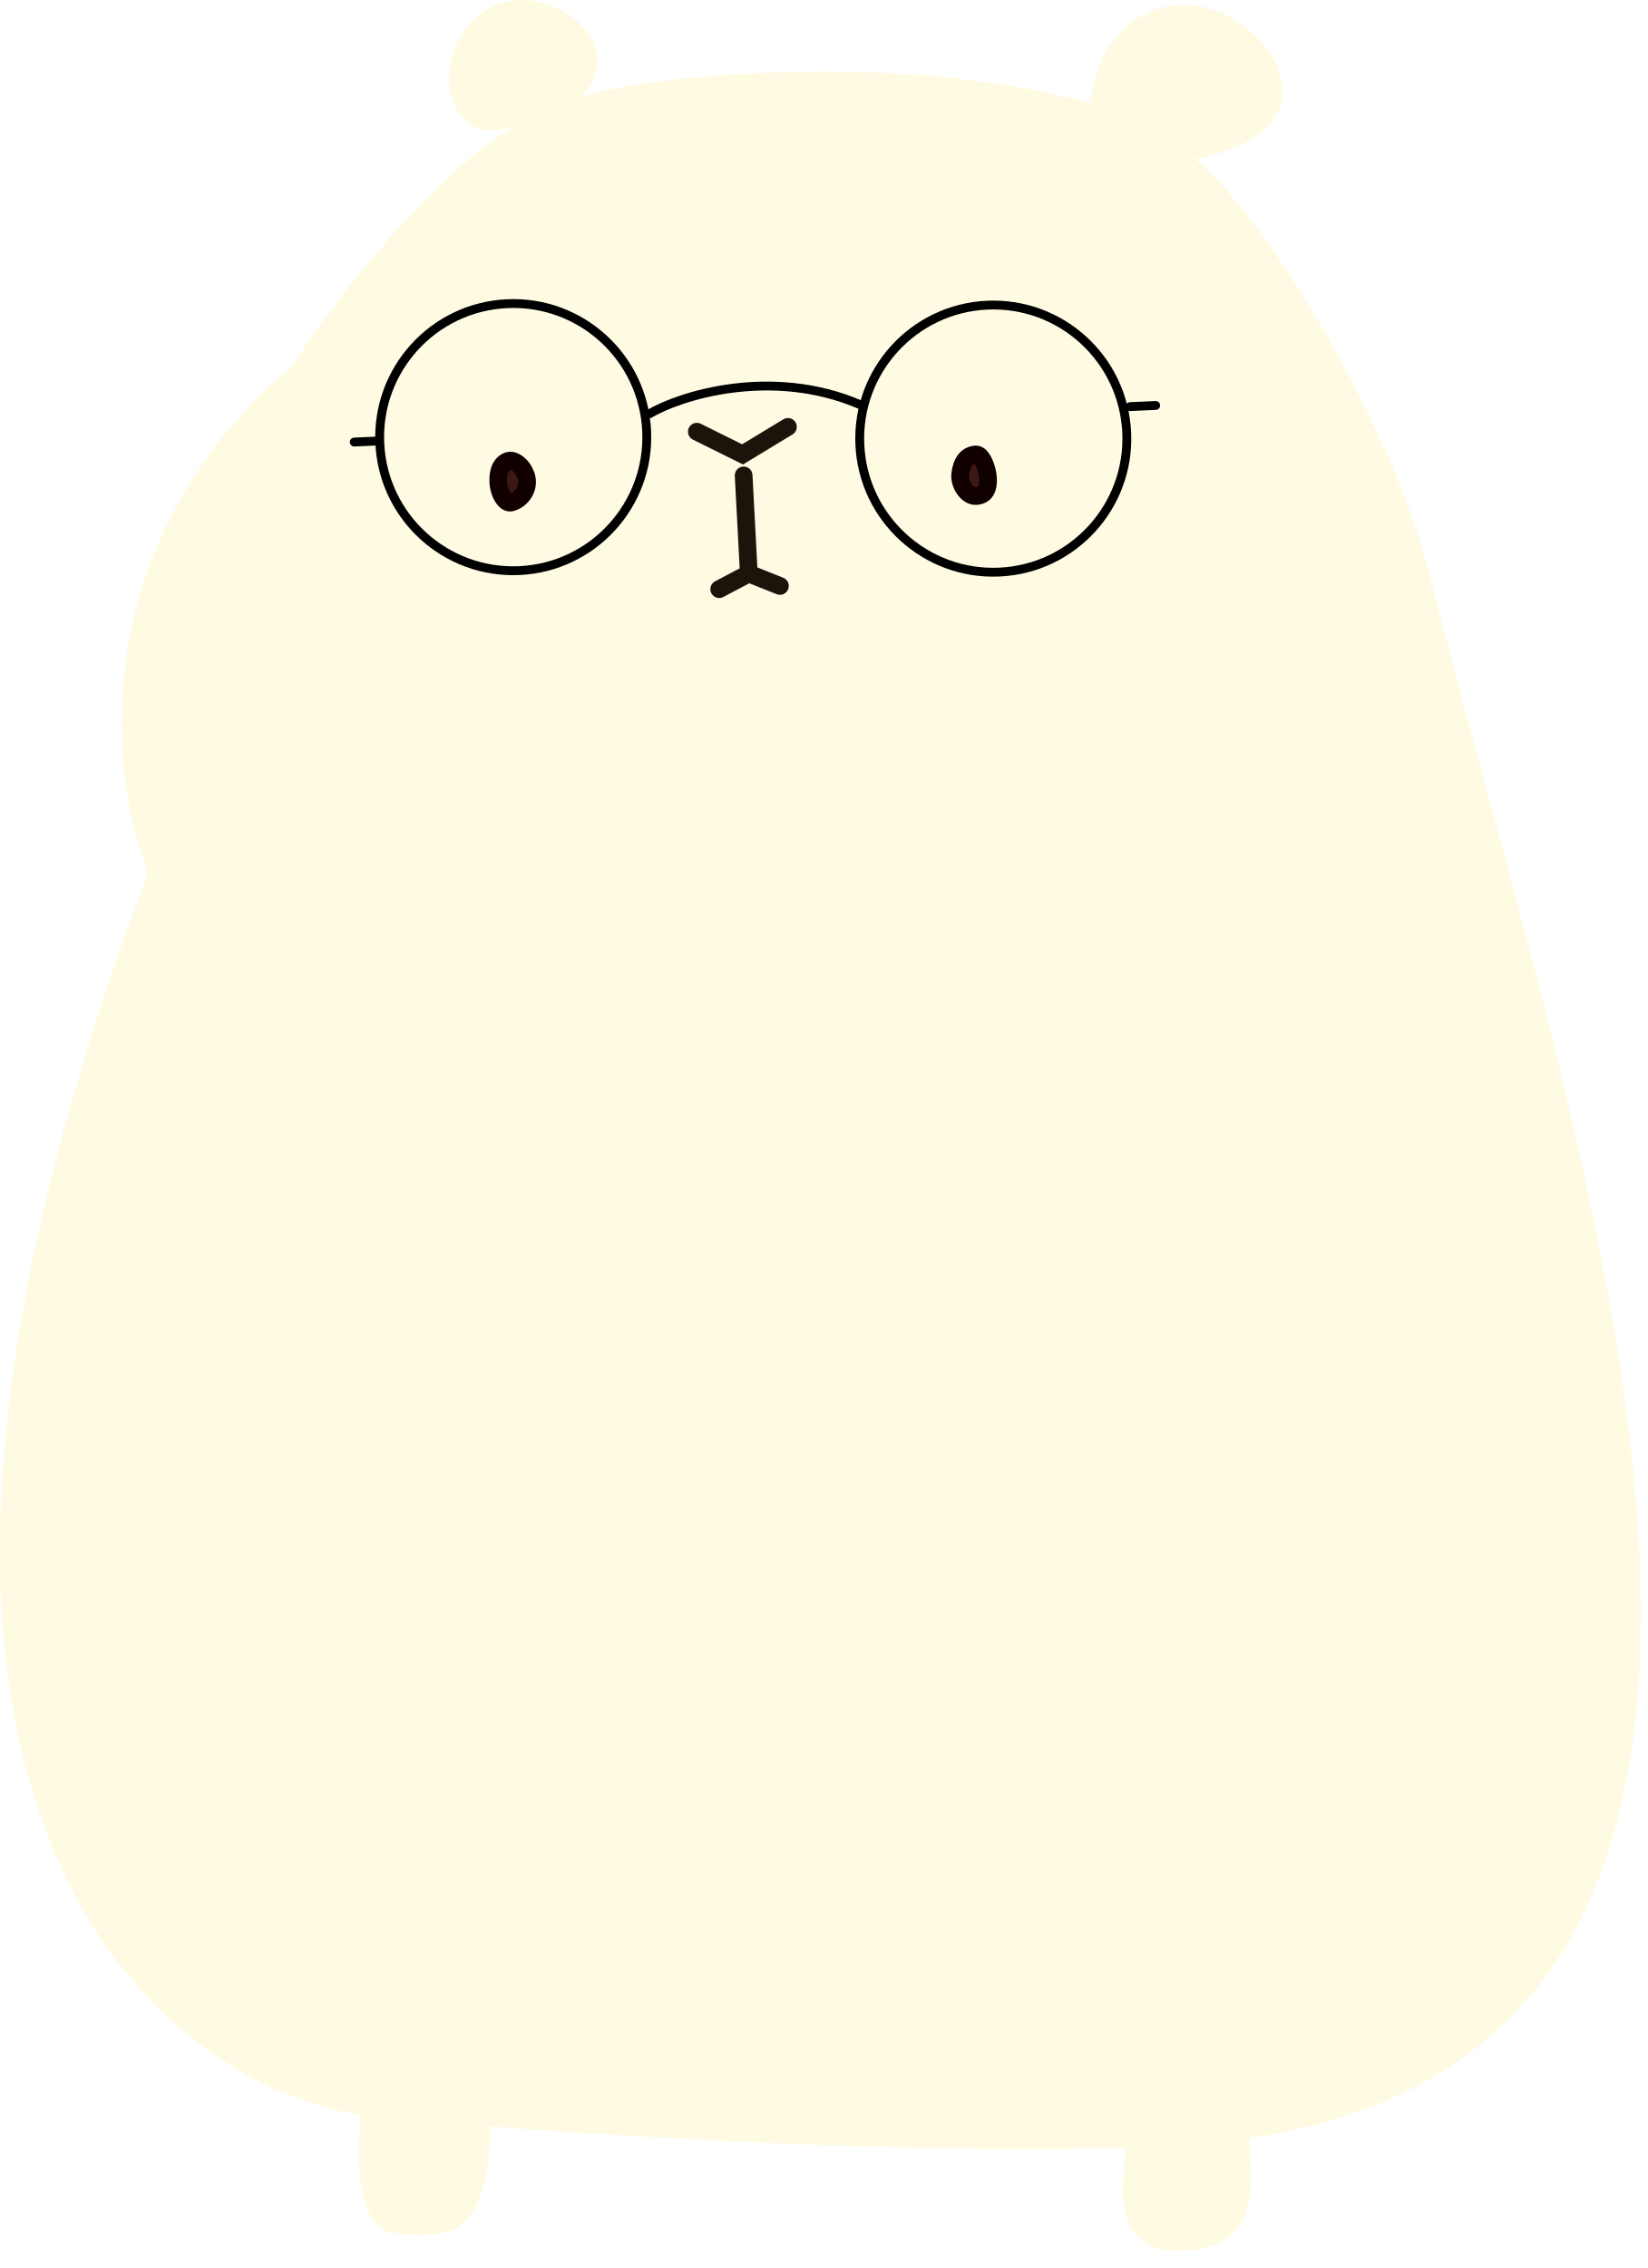
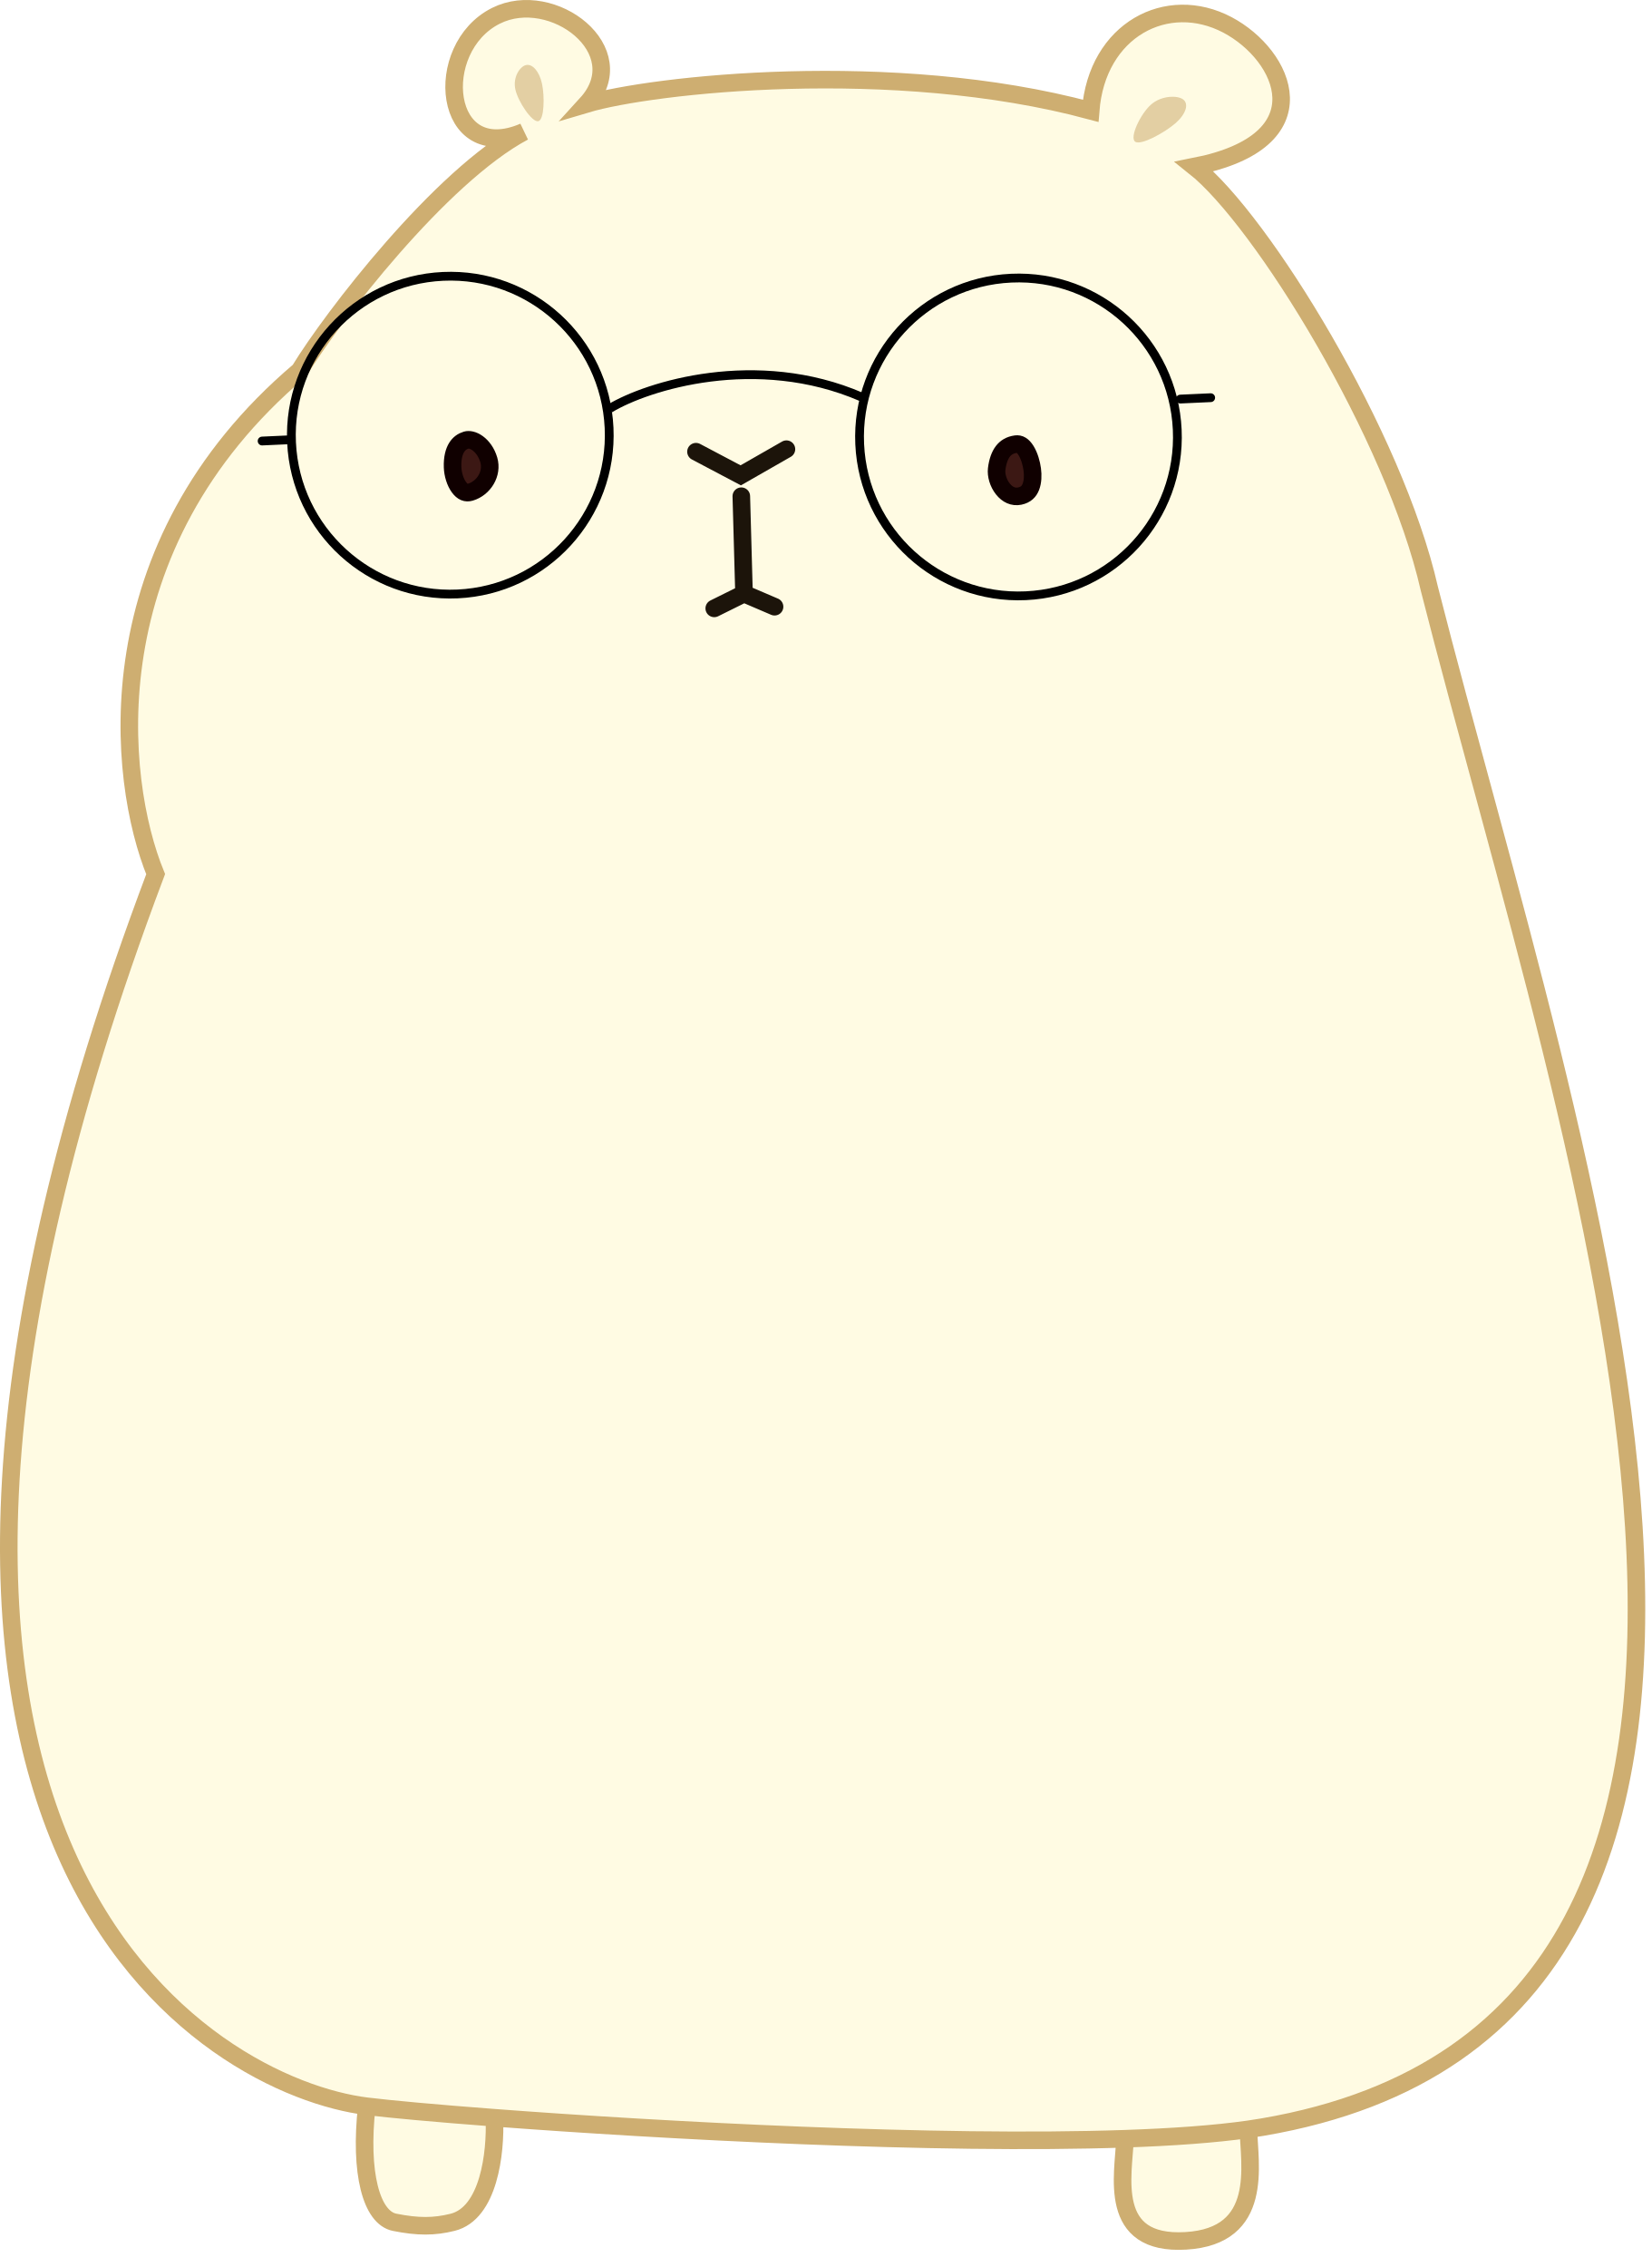
- <svg xmlns="http://www.w3.org/2000/svg" width="93" height="128" viewBox="0 0 93 128" fill="none">
-   <path d="M8.358 49.243C6.157 43.874 4.714 30.626 16.544 20.592C18.393 17.555 24.559 9.534 29.312 6.999C24.691 8.98 24.03 2.246 27.727 0.397C30.94 -1.209 35.65 2.378 32.877 5.415C36.574 4.314 50.306 2.774 61.568 5.804C61.925 1.19 65.925 -0.896 69.358 0.918C72.619 2.642 74.864 7.527 67.47 8.98C71.299 12.017 78.865 24.288 80.845 33.003C88.899 64.691 106.988 114.469 71.339 120.542C71.085 120.585 70.821 120.627 70.547 120.666C70.591 122.649 71.471 126.748 66.982 127.012C62.493 127.276 63.444 123.271 63.524 121.202C52.774 121.574 37.11 120.725 27.635 120.008C27.723 122.034 27.311 125.443 25.259 125.956C24.202 126.22 23.278 126.22 21.958 125.956C20.637 125.692 19.95 123.157 20.373 119.354C11.791 118.298 -12.768 105.226 8.358 49.243Z" fill="#FFFBE3" />
-   <path d="M39.337 24.363L41.917 25.644L44.479 24.092M41.979 26.831L42.271 32.369M42.271 32.369L40.599 33.25M42.271 32.369L44.027 33.07" stroke="#1C140A" stroke-linecap="round" />
-   <path d="M28.706 26.005C28.794 25.977 28.97 25.985 29.184 26.133C29.391 26.276 29.594 26.526 29.705 26.878C29.899 27.487 29.508 28.155 28.904 28.347C28.749 28.396 28.606 28.358 28.445 28.149C28.271 27.923 28.151 27.569 28.133 27.234C28.11 26.795 28.191 26.51 28.296 26.333C28.398 26.161 28.54 26.058 28.706 26.005ZM55.033 25.651C55.16 25.631 55.291 25.676 55.445 25.914C55.602 26.156 55.706 26.498 55.75 26.778C55.793 27.055 55.787 27.35 55.704 27.575C55.632 27.771 55.505 27.918 55.235 27.979C54.964 28.041 54.711 27.936 54.502 27.683C54.283 27.419 54.175 27.061 54.202 26.793C54.238 26.431 54.333 26.161 54.465 25.98C54.587 25.812 54.76 25.693 55.033 25.651Z" fill="#3C1814" stroke="#100000" />
-   <circle cx="28.972" cy="24.671" r="7.54" transform="rotate(-2.61419 28.9722 24.6708)" stroke="black" stroke-width="0.5" />
-   <path d="M36.58 23.399C38.363 22.32 43.577 20.686 48.583 22.851" stroke="black" stroke-width="0.5" />
-   <path d="M21.316 24.889L19.997 24.949" stroke="black" stroke-width="0.5" stroke-linecap="round" />
-   <path d="M63.787 22.949L65.238 22.883" stroke="black" stroke-width="0.5" stroke-linecap="round" />
-   <circle cx="56.071" cy="24.755" r="7.54" transform="rotate(-2.61419 56.0709 24.7548)" stroke="black" stroke-width="0.5" />
+ <svg xmlns="http://www.w3.org/2000/svg" width="94" height="129" viewBox="0 0 94 129" fill="none">
+   <path d="M8.858 49.743C6.657 44.374 5.214 31.126 17.044 21.092C18.893 18.055 25.059 10.034 29.812 7.499C25.191 9.48 24.53 2.746 28.227 0.897C31.44 -0.709 36.15 2.878 33.377 5.915C37.074 4.814 50.806 3.274 62.068 6.304C62.425 1.69 66.425 -0.396 69.858 1.418C73.119 3.142 75.364 8.027 67.97 9.48C71.799 12.517 79.365 24.788 81.345 33.503C89.399 65.191 107.488 114.969 71.839 121.042C71.585 121.085 71.321 121.127 71.047 121.166C71.091 123.149 71.971 127.248 67.482 127.512C62.993 127.776 63.944 123.771 64.024 121.702C53.274 122.074 37.61 121.225 28.135 120.508C28.223 122.534 27.811 125.943 25.759 126.456C24.702 126.72 23.778 126.72 22.458 126.456C21.137 126.192 20.45 123.657 20.873 119.854C12.291 118.798 -12.268 105.726 8.858 49.743Z" fill="#FFFBE3" />
+   <path d="M20.873 119.854C12.291 118.798 -12.268 105.726 8.858 49.743C6.657 44.374 5.214 31.126 17.044 21.092C18.893 18.055 25.059 10.034 29.812 7.499C25.191 9.48 24.53 2.746 28.227 0.897C31.44 -0.709 36.15 2.878 33.377 5.915C37.074 4.814 50.806 3.274 62.068 6.304C62.425 1.69 66.425 -0.396 69.858 1.418C73.119 3.142 75.364 8.027 67.97 9.48C71.799 12.517 79.365 24.788 81.345 33.503C89.399 65.191 107.488 114.969 71.839 121.042C71.585 121.085 71.321 121.127 71.047 121.166M20.873 119.854C22.177 120.014 24.764 120.253 28.135 120.508M20.873 119.854C20.45 123.657 21.137 126.192 22.458 126.456C23.778 126.72 24.702 126.72 25.759 126.456C27.811 125.943 28.223 122.534 28.135 120.508M28.135 120.508C37.61 121.225 53.274 122.074 64.024 121.702M64.024 121.702C63.944 123.771 62.993 127.776 67.482 127.512C71.971 127.248 71.091 123.149 71.047 121.166M64.024 121.702C66.737 121.609 69.138 121.437 71.047 121.166" stroke="#CEAE71" />
+   <path d="M30.844 4.756C30.998 5.454 30.984 6.83 30.629 6.897C30.274 6.965 29.482 5.784 29.328 5.086C29.174 4.387 29.595 3.767 29.95 3.699C30.305 3.632 30.69 4.058 30.844 4.756Z" fill="#CEAE71" fill-opacity="0.56" />
+   <path d="M66.908 7.002C66.312 7.529 64.914 8.308 64.595 8.058C64.275 7.807 64.906 6.481 65.501 5.953C66.096 5.425 67.021 5.413 67.34 5.664C67.66 5.914 67.503 6.474 66.908 7.002Z" fill="#CEAE71" fill-opacity="0.56" />
+   <path d="M39.608 25.703L42.155 27.048L44.756 25.56M42.188 28.236L42.342 33.779M42.342 33.779L40.648 34.619M42.342 33.779L44.08 34.524" stroke="#1C140A" stroke-linecap="round" />
+   <path d="M26.535 25.043C26.677 25.001 26.914 25.028 27.182 25.221C27.441 25.409 27.687 25.728 27.816 26.167C28.047 26.951 27.53 27.782 26.765 28.008C26.53 28.077 26.324 28.002 26.122 27.728C25.909 27.438 25.77 26.994 25.757 26.581C25.739 26.046 25.846 25.69 25.987 25.462C26.125 25.24 26.315 25.108 26.535 25.043ZM57.817 25.273C58.02 25.246 58.204 25.337 58.392 25.639C58.582 25.945 58.7 26.369 58.745 26.71C58.79 27.048 58.778 27.417 58.666 27.703C58.566 27.959 58.388 28.155 58.03 28.229C57.663 28.304 57.332 28.149 57.074 27.824C56.807 27.488 56.68 27.035 56.721 26.691C56.775 26.252 56.896 25.916 57.071 25.686C57.236 25.47 57.467 25.32 57.817 25.273Z" fill="#3C1814" stroke="#100000" />
+   <circle cx="25.627" cy="24.762" r="9.045" transform="rotate(-2.61419 25.6265 24.762)" stroke="black" stroke-width="0.5" />
+   <path d="M34.704 23.244C36.832 21.956 43.053 20.006 49.026 22.59" stroke="black" stroke-width="0.5" />
+   <path d="M16.491 25.024L14.917 25.096" stroke="black" stroke-width="0.5" stroke-linecap="round" />
+   <path d="M67.169 22.709L68.9 22.63" stroke="black" stroke-width="0.5" stroke-linecap="round" />
+   <circle cx="57.961" cy="24.864" r="9.045" transform="rotate(-2.61419 57.9605 24.8636)" stroke="black" stroke-width="0.5" />
</svg>
